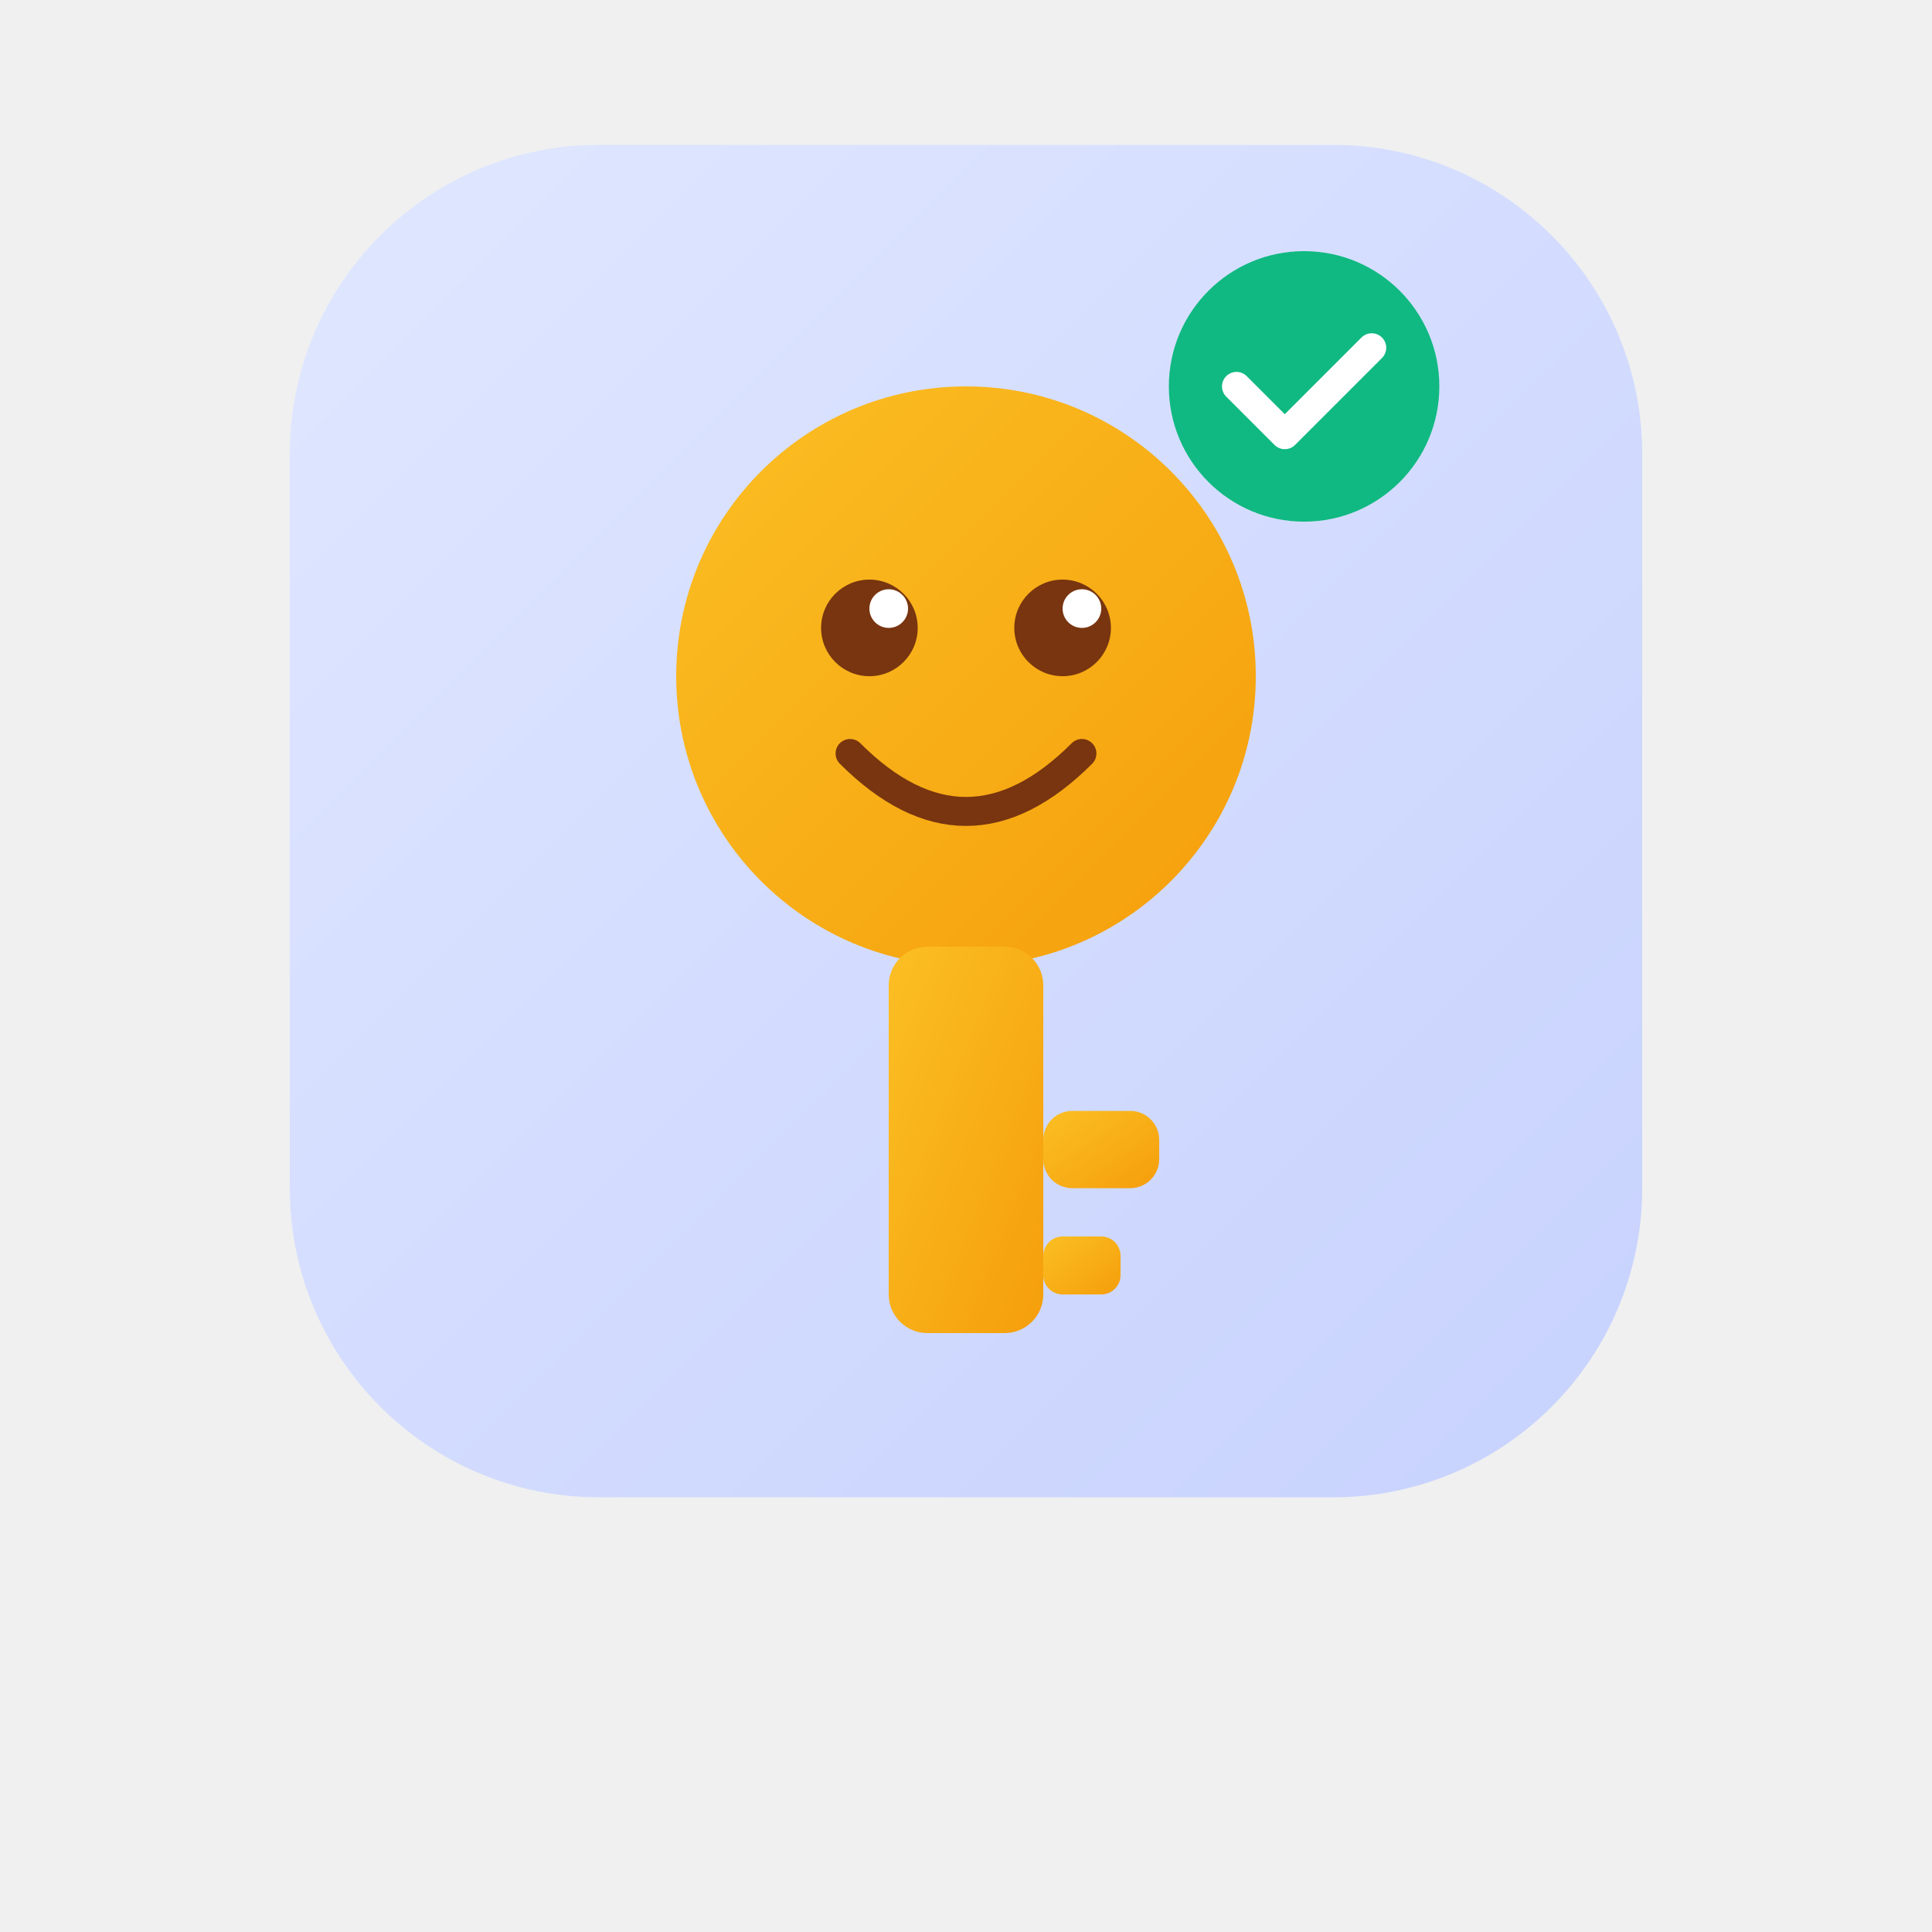
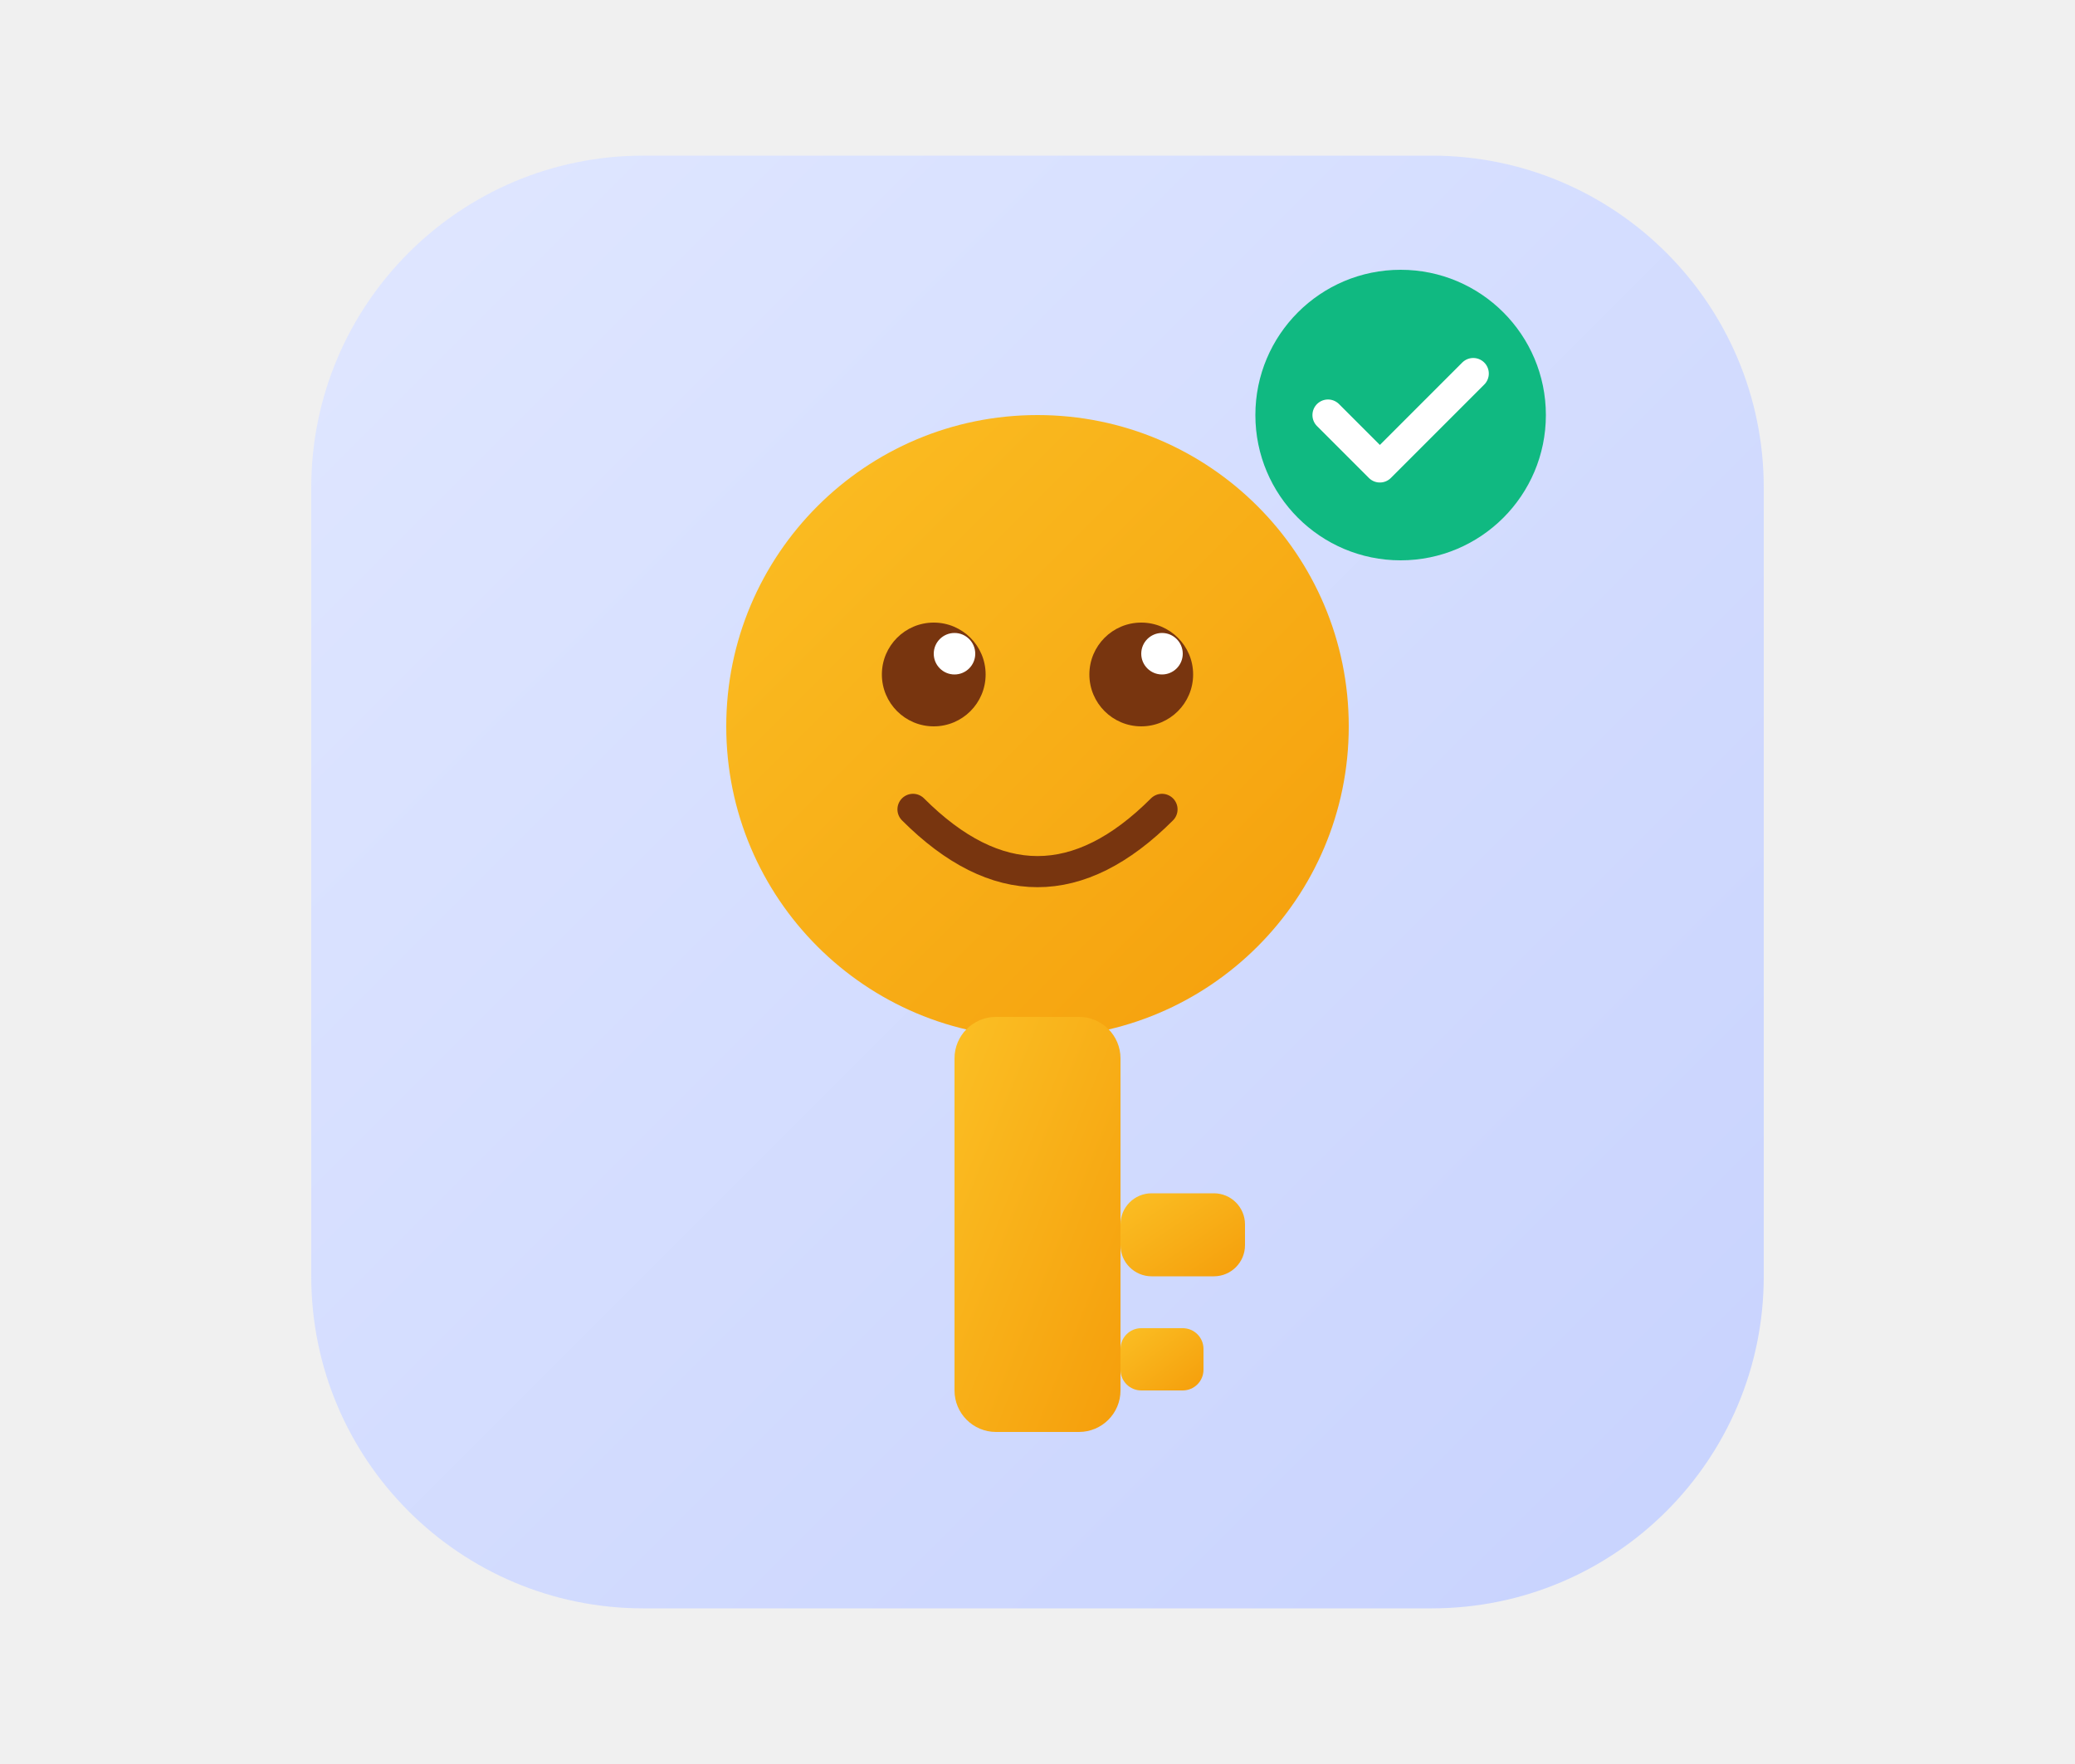
- <svg xmlns="http://www.w3.org/2000/svg" viewBox="0 0 200 200" width="200" height="200">
+ <svg xmlns="http://www.w3.org/2000/svg" viewBox="0 0 200 170" width="200" height="170">
  <defs>
    <linearGradient id="keyFriendly" x1="0%" y1="0%" x2="100%" y2="100%">
      <stop offset="0%" style="stop-color:#FBBF24" />
      <stop offset="100%" style="stop-color:#F59E0B" />
    </linearGradient>
    <linearGradient id="bgSoft" x1="0%" y1="0%" x2="100%" y2="100%">
      <stop offset="0%" style="stop-color:#E0E7FF" />
      <stop offset="100%" style="stop-color:#C7D2FE" />
    </linearGradient>
  </defs>
  <rect x="30" y="15" width="140" height="140" rx="32" fill="url(#bgSoft)" />
  <g transform="translate(100, 80)">
    <circle cx="0" cy="-10" r="30" fill="url(#keyFriendly)" />
    <circle cx="-10" cy="-15" r="5" fill="#78350F" />
    <circle cx="10" cy="-15" r="5" fill="#78350F" />
    <circle cx="-8" cy="-17" r="2" fill="#FFF" />
    <circle cx="12" cy="-17" r="2" fill="#FFF" />
    <path d="M-12 -2 Q0 10 12 -2" fill="none" stroke="#78350F" stroke-width="3" stroke-linecap="round" />
    <rect x="-8" y="18" width="16" height="40" rx="4" fill="url(#keyFriendly)" />
    <rect x="8" y="35" width="12" height="8" rx="3" fill="url(#keyFriendly)" />
    <rect x="8" y="48" width="8" height="6" rx="2" fill="url(#keyFriendly)" />
  </g>
  <circle cx="135" cy="40" r="14" fill="#10B981" />
  <path d="M128 40 L133 45 L142 36" fill="none" stroke="#FFF" stroke-width="3" stroke-linecap="round" stroke-linejoin="round" />
</svg>
